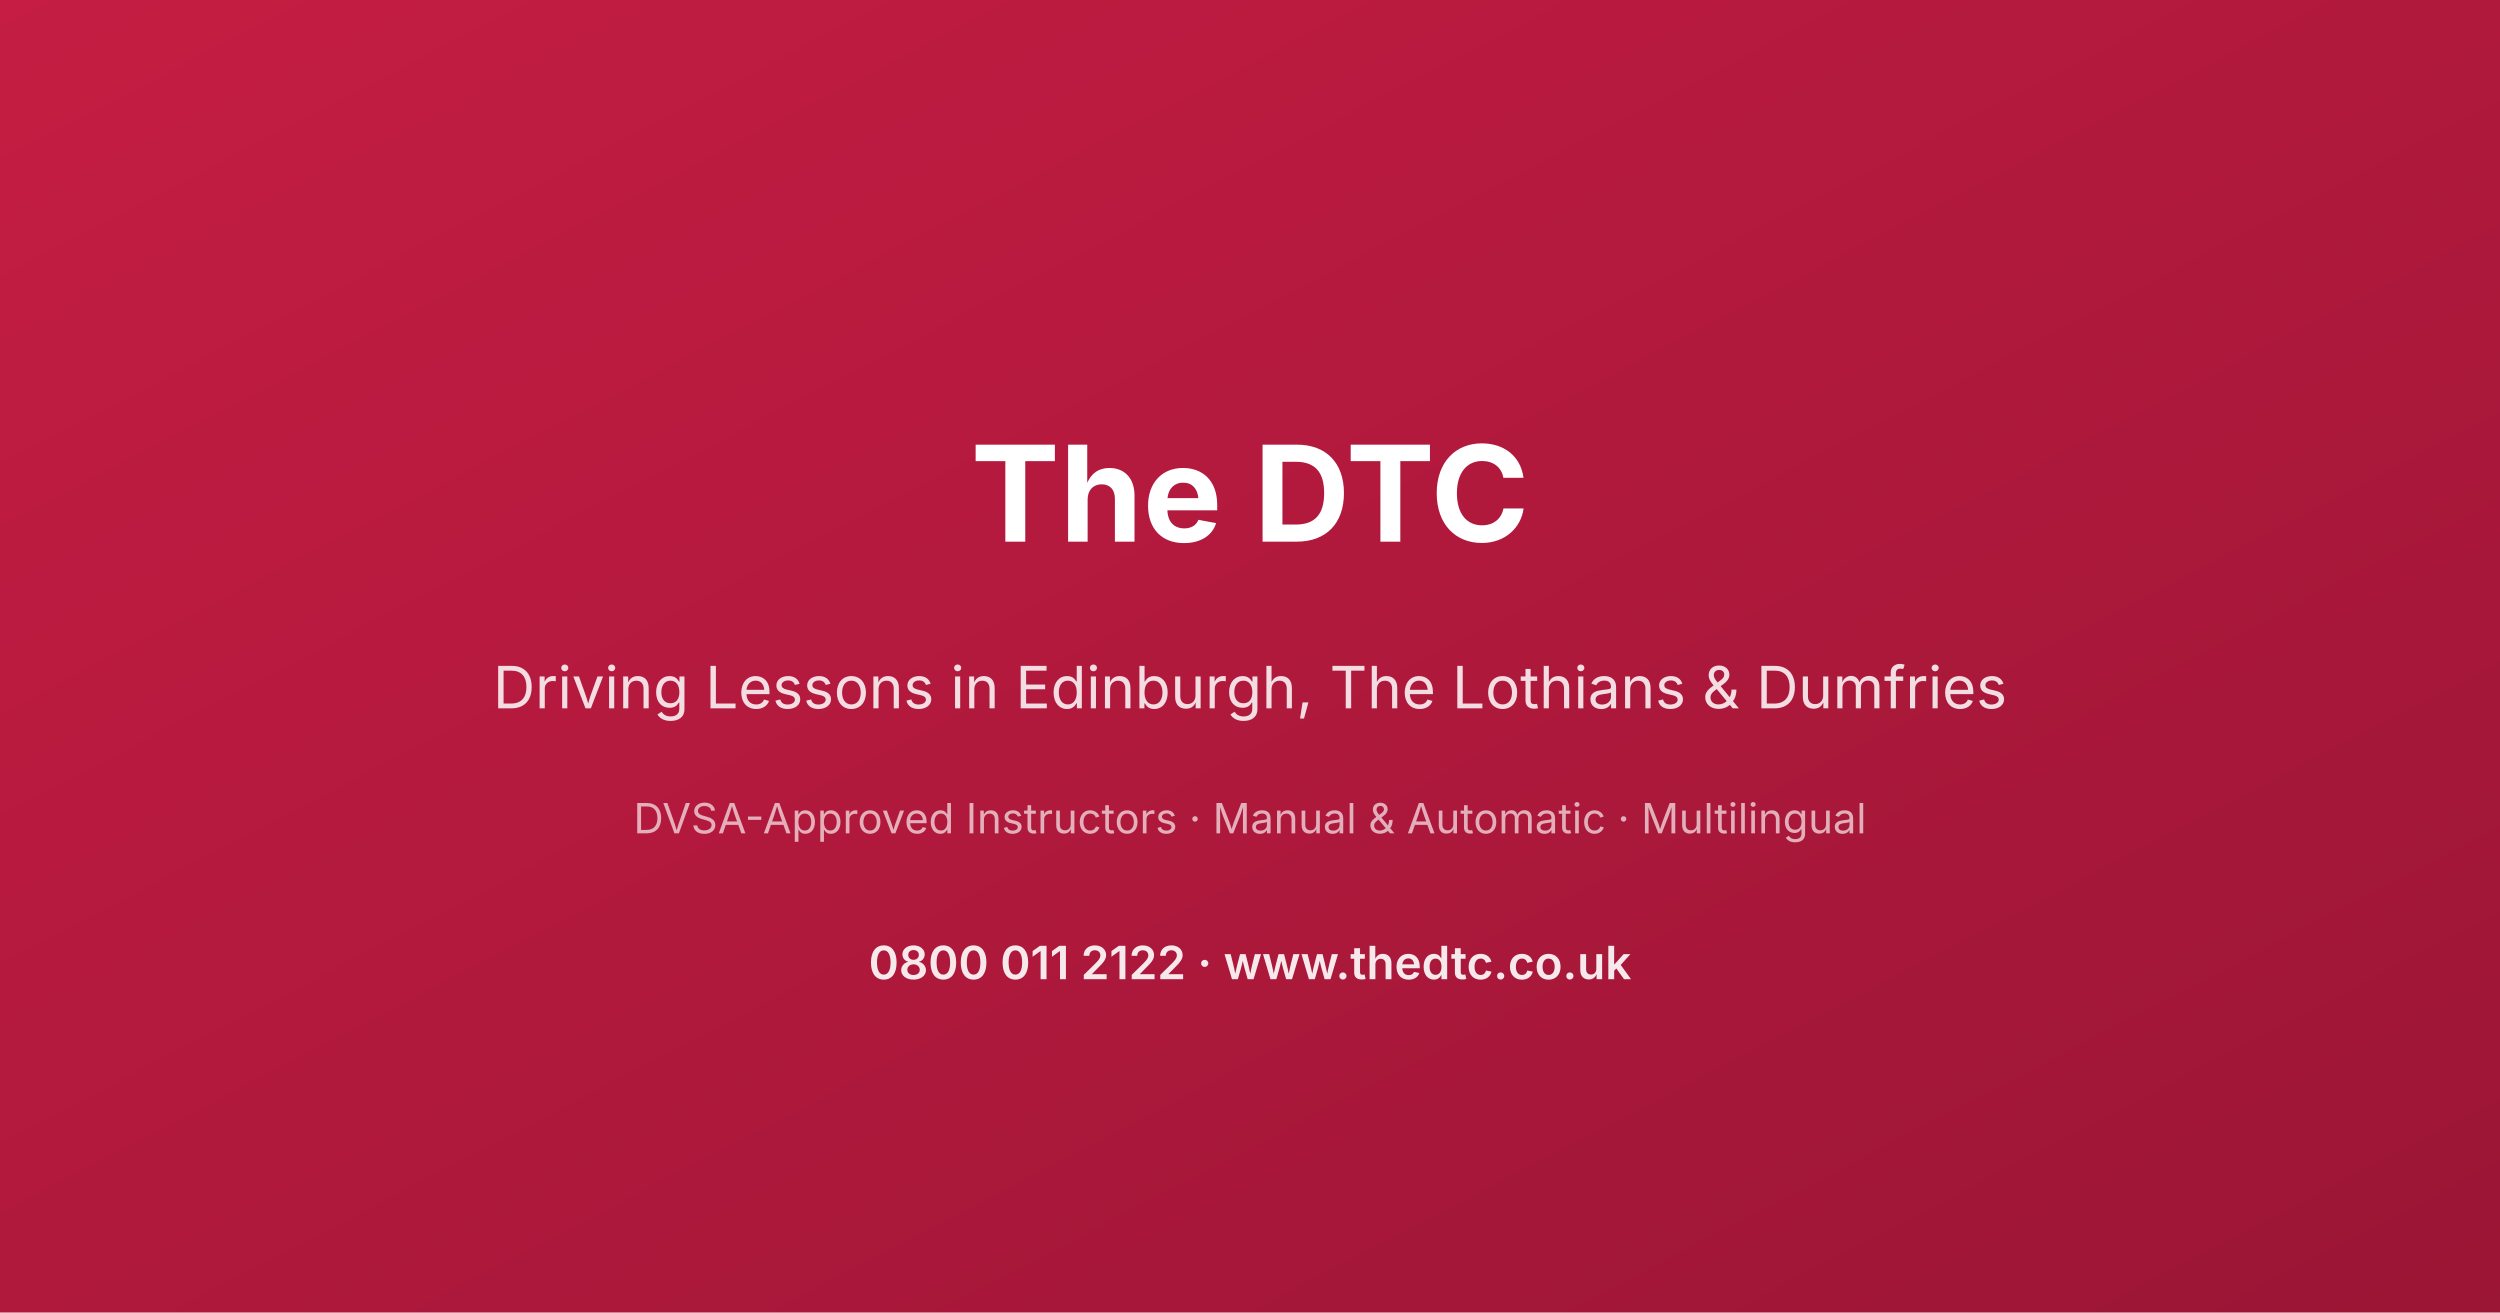
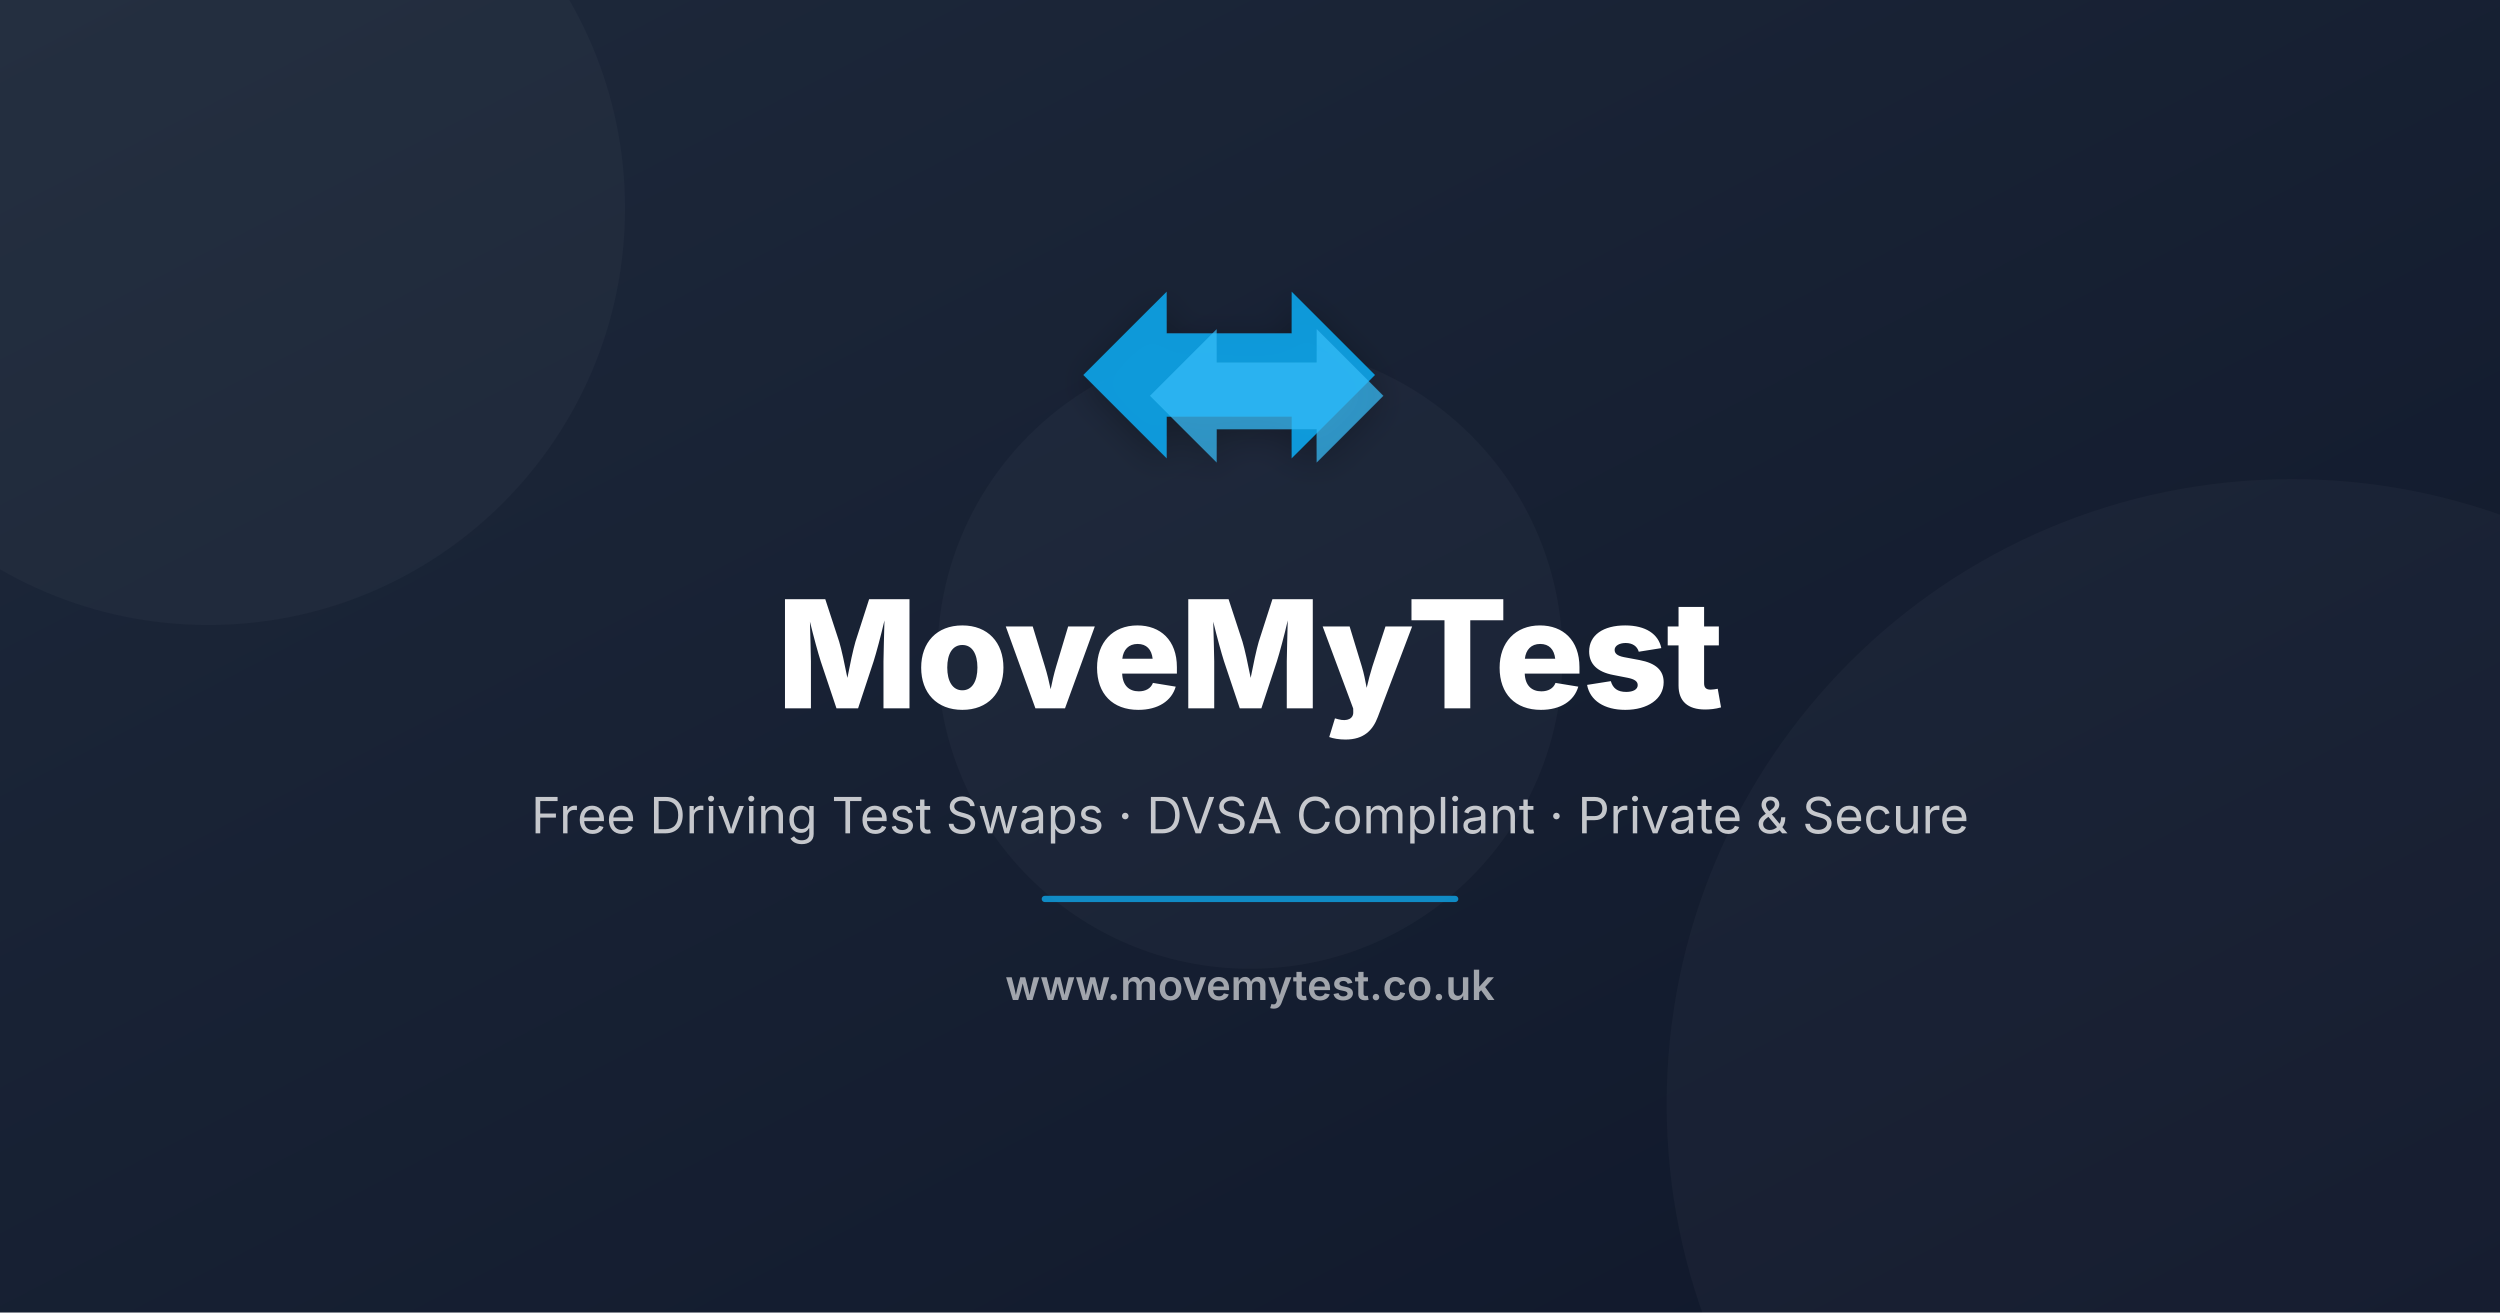
<svg xmlns="http://www.w3.org/2000/svg" width="1200" height="630" viewBox="0 0 1200 630">
  <defs>
    <linearGradient id="bg" x1="0%" y1="0%" x2="100%" y2="100%">
-       <stop offset="0%" style="stop-color:#C51D43;stop-opacity:1" />
-       <stop offset="100%" style="stop-color:#9B1535;stop-opacity:1" />
+       <stop offset="0%" style="stop-color:#1e293b;stop-opacity:1" />
+       <stop offset="100%" style="stop-color:#0f172a;stop-opacity:1" />
    </linearGradient>
+     <filter id="shadow" x="-20%" y="-20%" width="140%" height="140%">
+       <feDropShadow dx="0" dy="4" stdDeviation="8" flood-color="#000000" flood-opacity="0.3" />
+     </filter>
  </defs>
  <rect width="1200" height="630" fill="url(#bg)" />
-   <text x="600" y="260" font-family="system-ui, -apple-system, sans-serif" font-size="64" font-weight="bold" fill="white" text-anchor="middle">The DTC</text>
-   <text x="600" y="340" font-family="system-ui, -apple-system, sans-serif" font-size="28" fill="rgba(255,255,255,0.85)" text-anchor="middle">Driving Lessons in Edinburgh, The Lothians &amp; Dumfries</text>
-   <text x="600" y="400" font-family="system-ui, -apple-system, sans-serif" font-size="20" fill="rgba(255,255,255,0.65)" text-anchor="middle">DVSA-Approved Instructors · Manual &amp; Automatic · Multilingual</text>
-   <text x="600" y="470" font-family="system-ui, -apple-system, sans-serif" font-size="22" font-weight="600" fill="rgba(255,255,255,0.9)" text-anchor="middle">0800 011 2122 · www.thedtc.co.uk</text>
+   <g opacity="0.03" fill="white">
+     <circle cx="100" cy="100" r="200" />
+     <circle cx="1100" cy="530" r="300" />
+     <circle cx="600" cy="315" r="150" />
+   </g>
+   <g transform="translate(600, 180)" filter="url(#shadow)">
+     <path d="M-40,-20 L-40,-40 L-80,0 L-40,40 L-40,20 L20,20 L20,40 L60,0 L20,-40 L20,-20 Z" fill="#0ea5e9" opacity="0.9" />
+     <path d="M40,20 L40,40 L80,0 L40,-40 L40,-20 L-20,-20 L-20,-40 L-60,0 L-20,40 L-20,20 Z" fill="#38bdf8" opacity="0.7" transform="translate(0, 10) scale(0.8)" />
+   </g>
+   <text x="600" y="340" font-family="system-ui, -apple-system, Segoe UI, sans-serif" font-size="72" font-weight="800" fill="white" text-anchor="middle" letter-spacing="-1">MoveMyTest</text>
+   <text x="600" y="400" font-family="system-ui, -apple-system, Segoe UI, sans-serif" font-size="24" fill="rgba(255,255,255,0.75)" text-anchor="middle">Free Driving Test Swaps · DVSA Compliant · Private &amp; Secure</text>
+   <text x="600" y="480" font-family="system-ui, -apple-system, Segoe UI, sans-serif" font-size="20" font-weight="600" fill="rgba(255,255,255,0.6)" text-anchor="middle">www.movemytest.co.uk</text>
+   <rect x="500" y="430" width="200" height="3" rx="1.5" fill="#0ea5e9" opacity="0.8" />
</svg>
